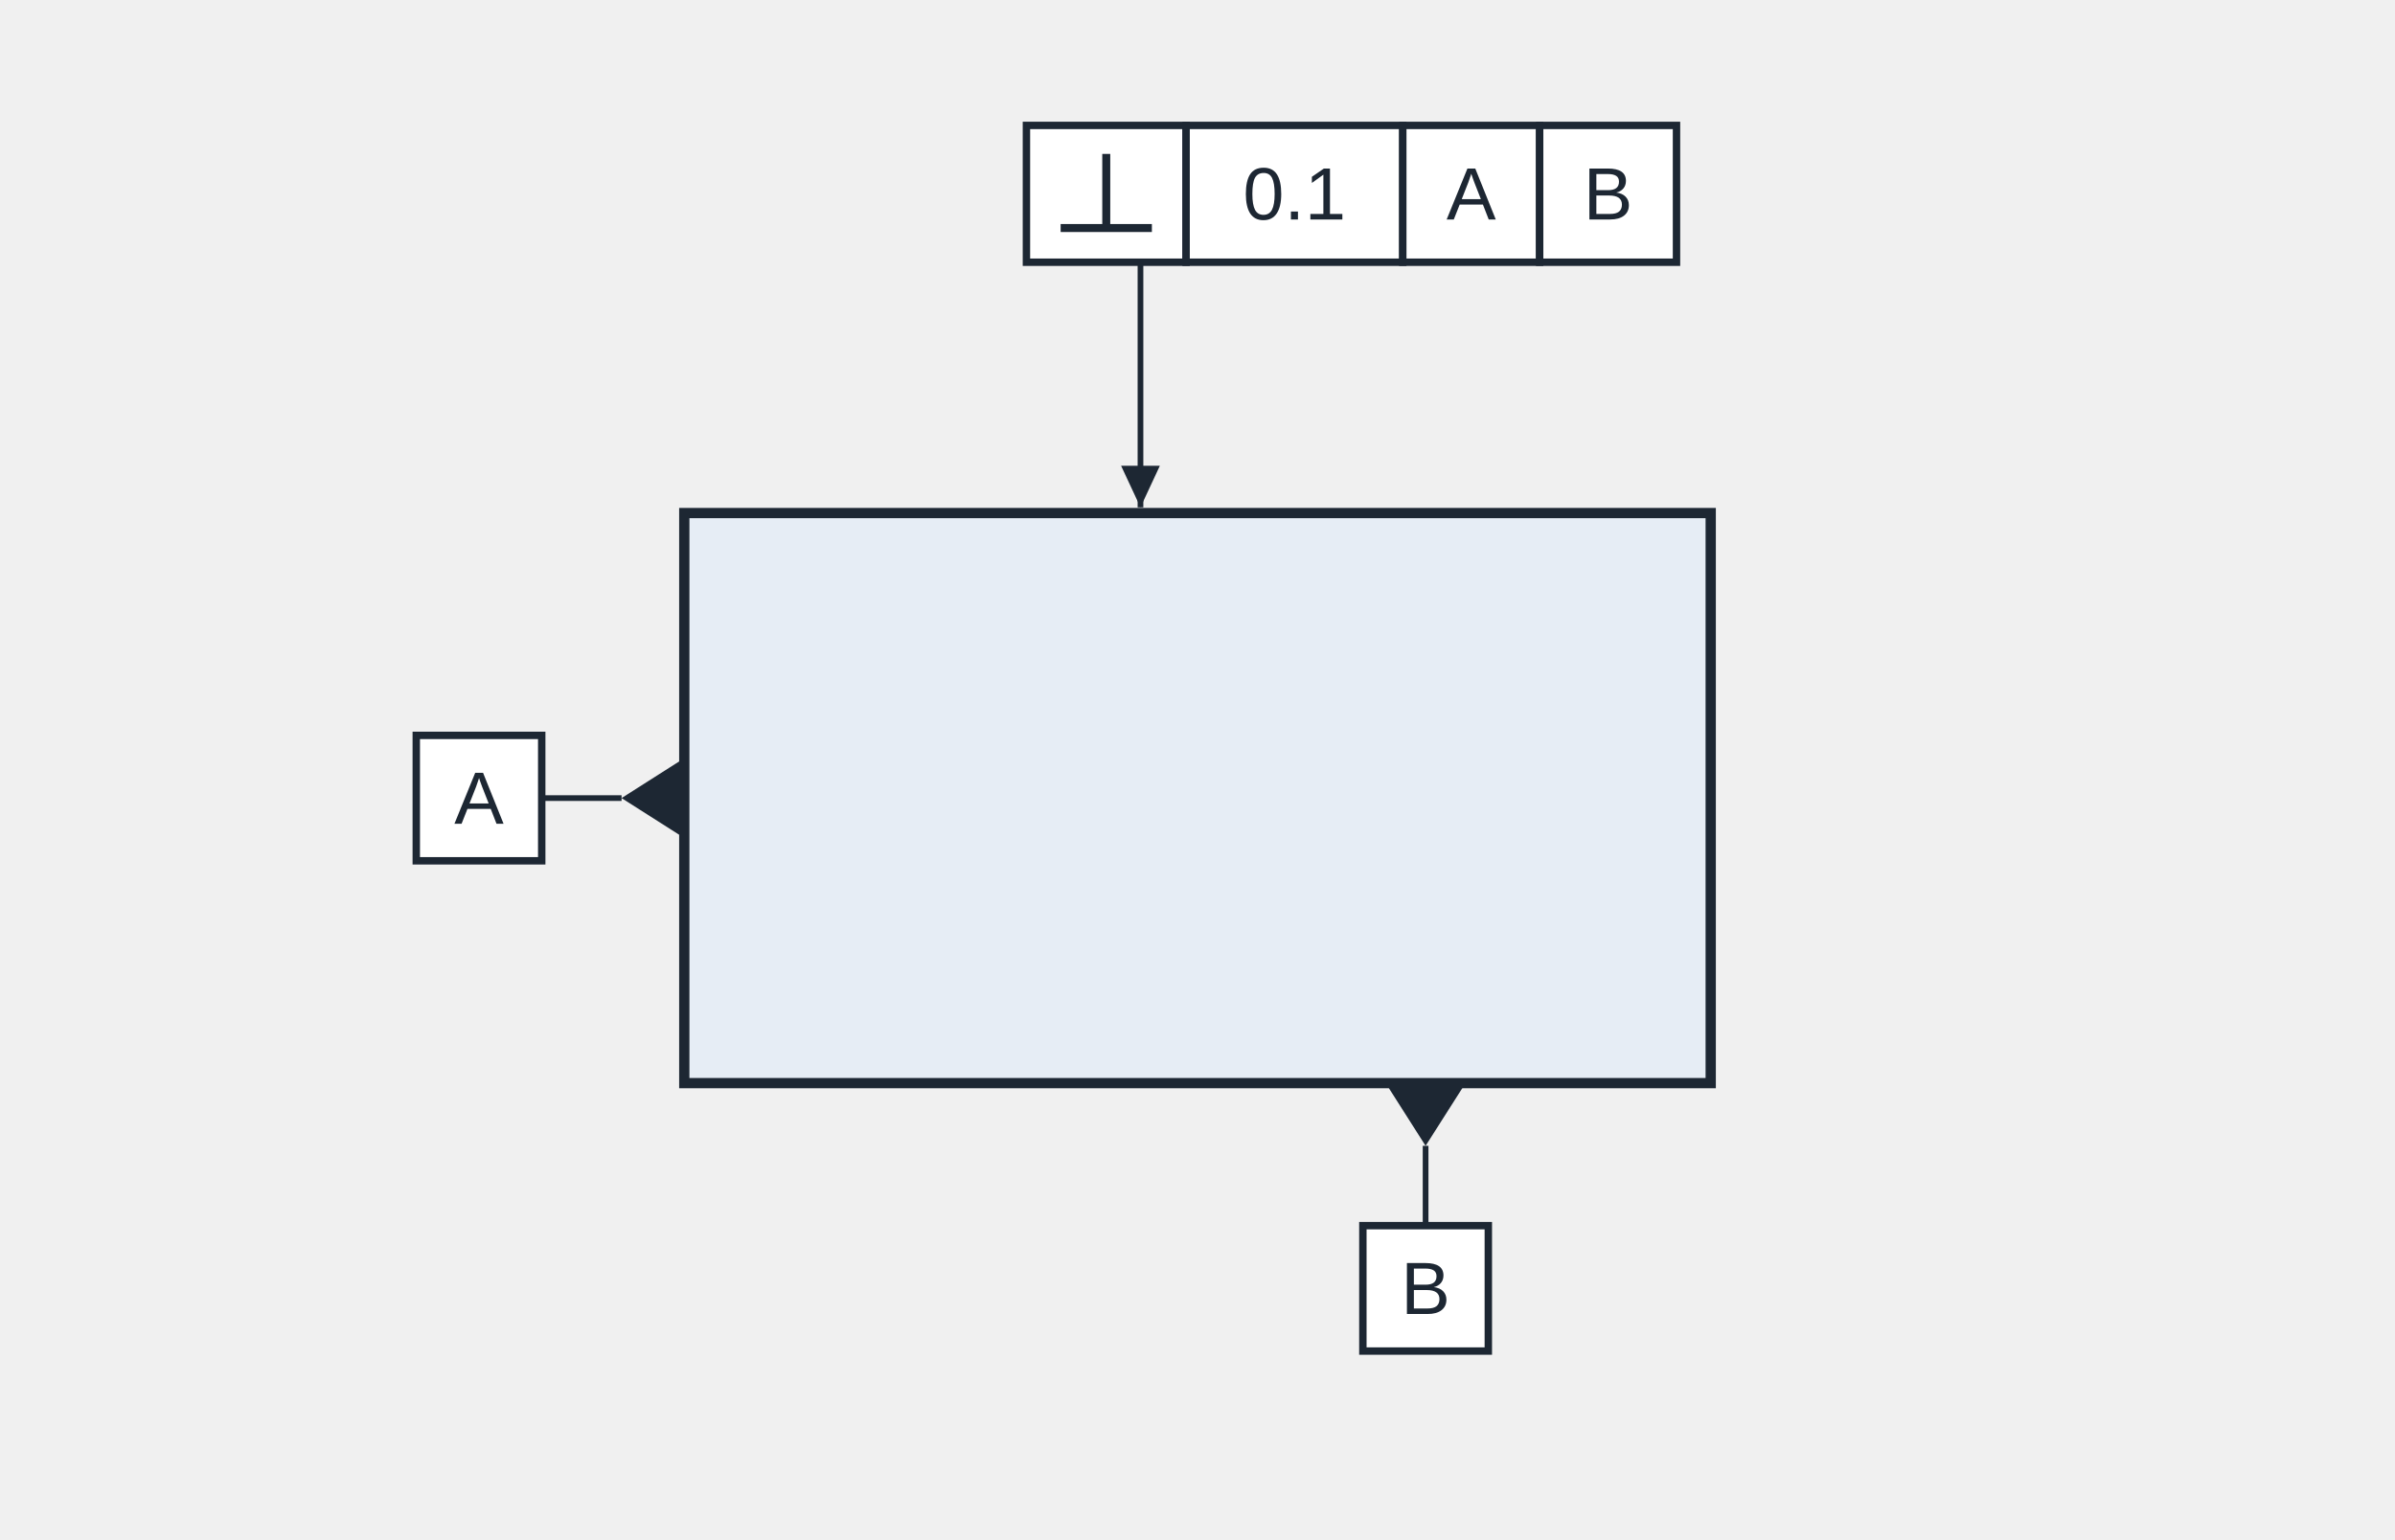
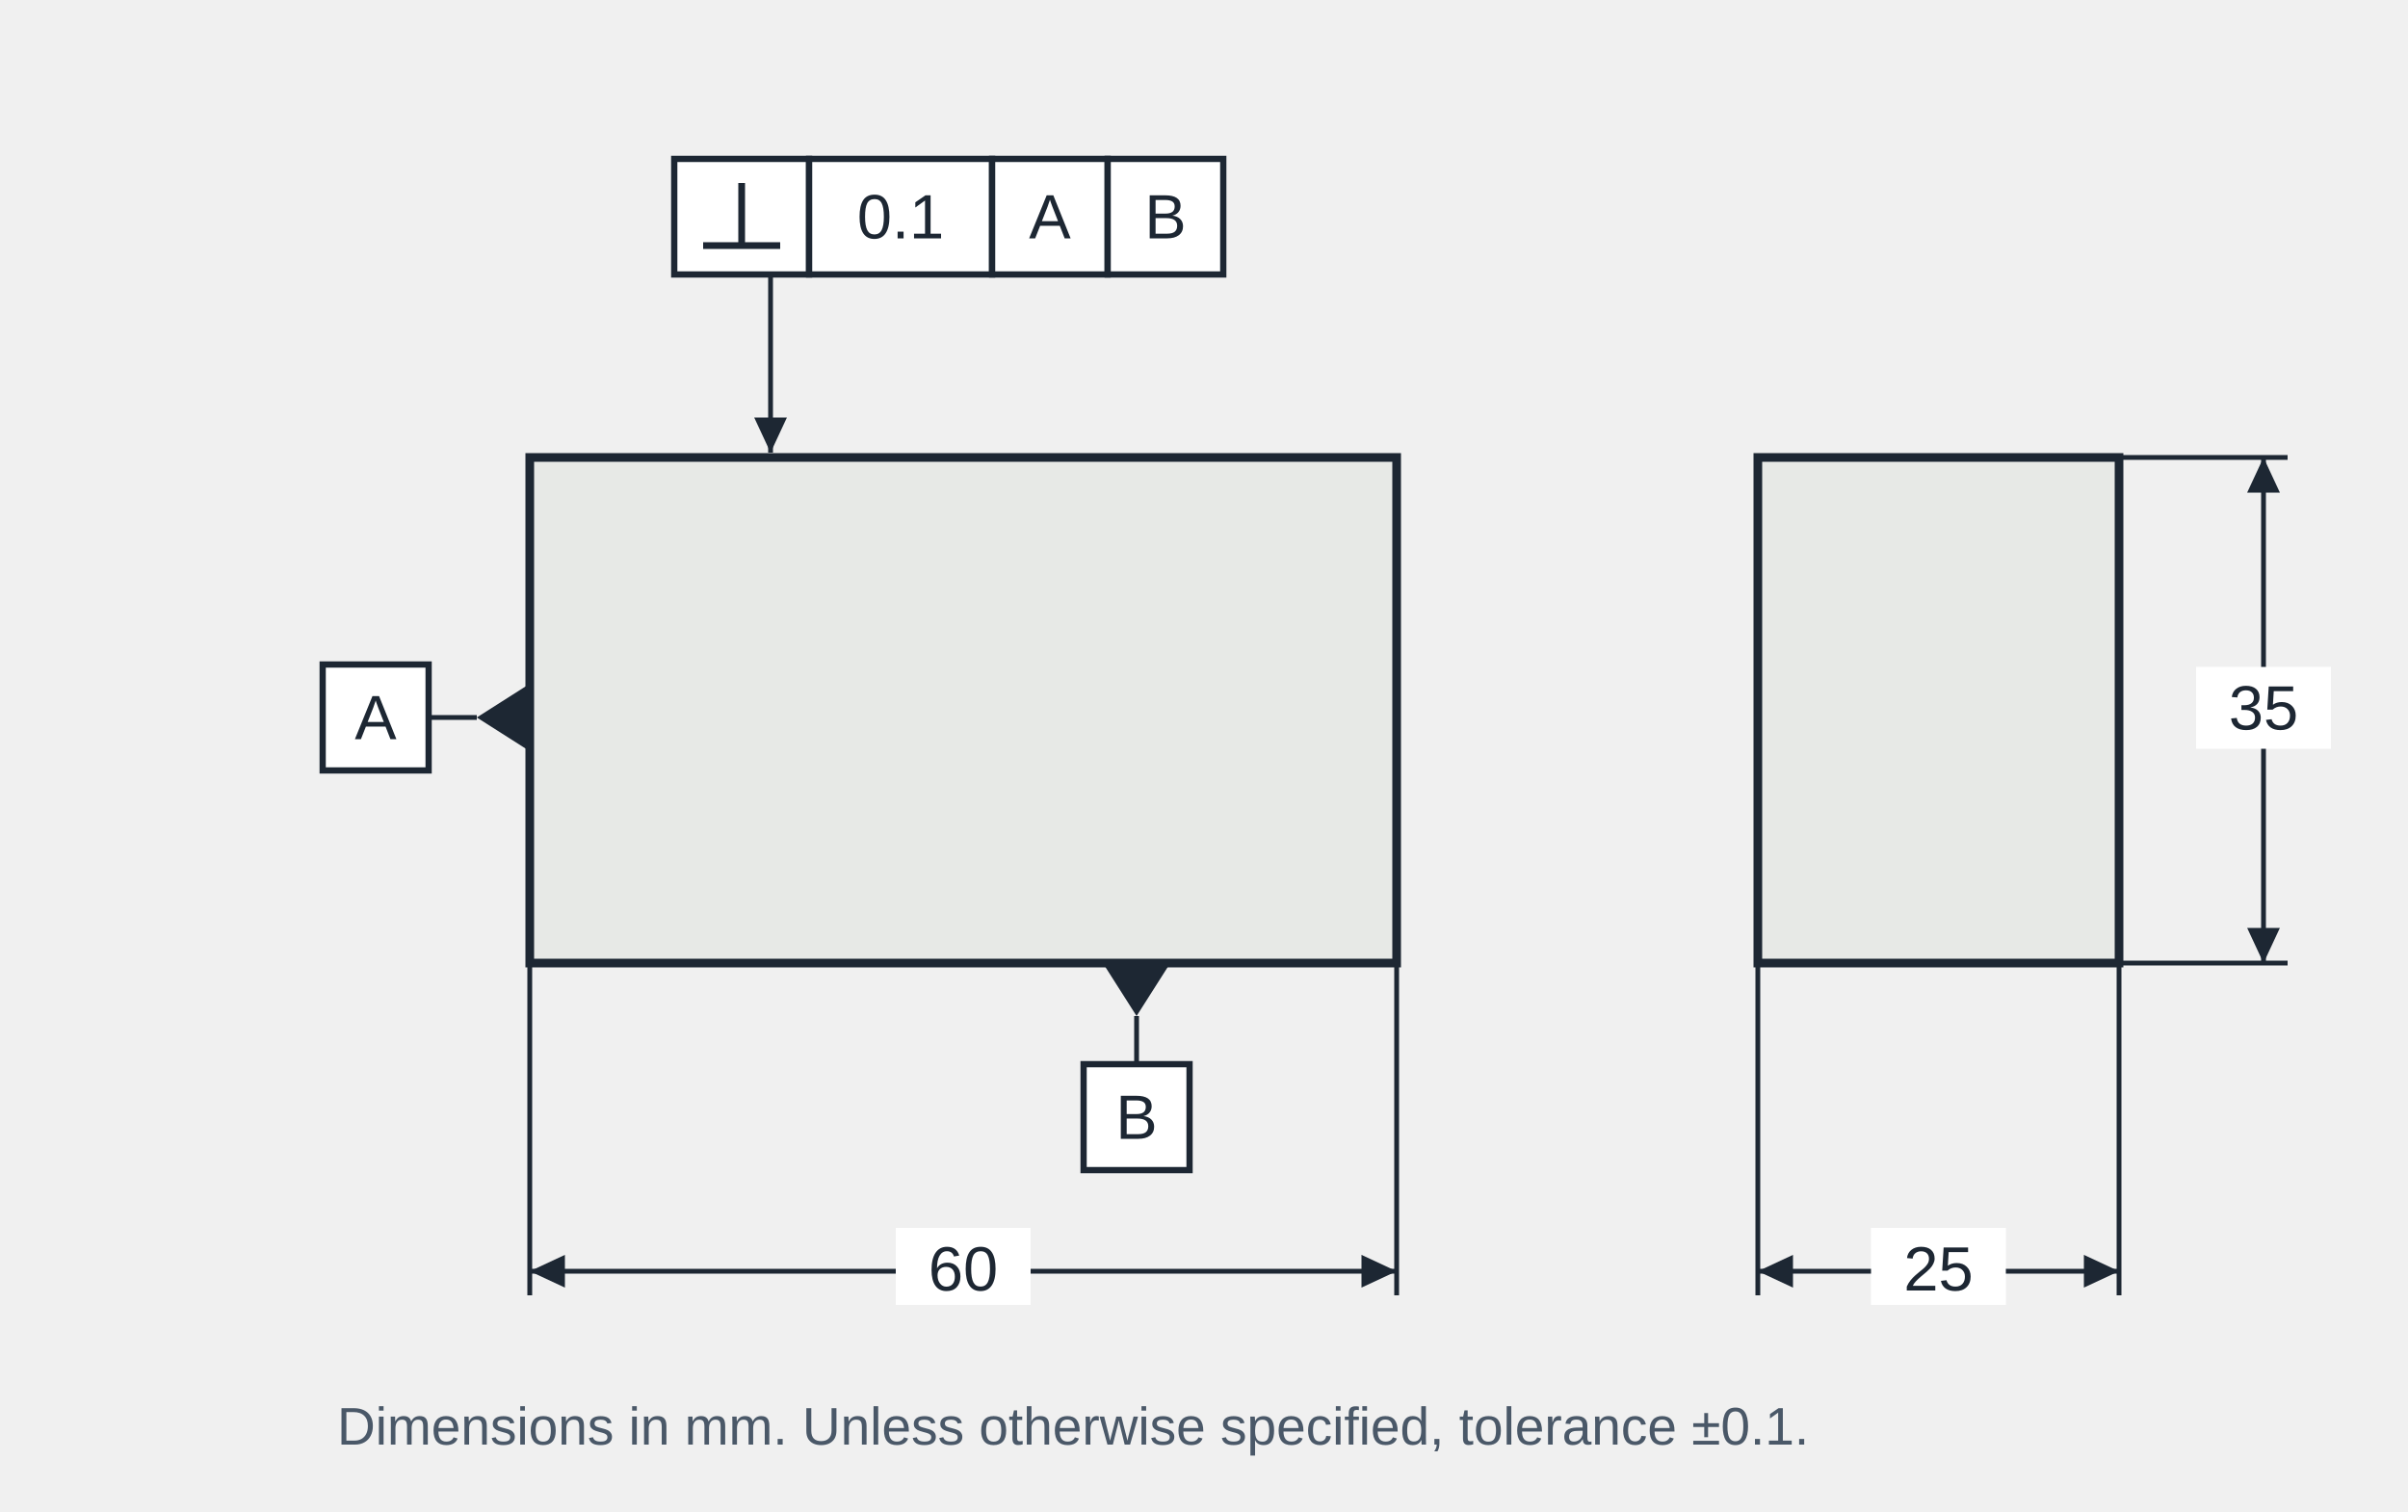
- <svg xmlns="http://www.w3.org/2000/svg" viewBox="0 0 420 270" role="img" aria-label="Block with datum A on the left face, datum B on the bottom face, and a perpendicularity frame on the top face">
+ <svg xmlns="http://www.w3.org/2000/svg" viewBox="0 0 500 314" role="img" aria-label="Block in front and side views with datum A on the left face, datum B on the bottom face, and a perpendicularity frame on the top face">
  <style>
- .d-part{fill:#e6edf5;stroke:#1d2733;stroke-width:1.8}
+ .d-part{fill:#e7e9e6;stroke:#1d2733;stroke-width:1.8}
.d-ln{stroke:#1d2733;stroke-width:1.4;fill:none}
.d-thin{stroke:#1d2733;stroke-width:1;fill:none}
.d-center{stroke:#1d2733;stroke-width:0.9;fill:none;stroke-dasharray:14 3 3 3}
.d-zone{stroke:#b42318;stroke-width:1.4;fill:none;stroke-dasharray:6 4}
.d-zonefill{fill:#b42318;fill-opacity:0.08;stroke:none}
.d-txt{font-family:Arial,Helvetica,sans-serif;font-size:13px;fill:#1d2733}
.d-small{font-family:Arial,Helvetica,sans-serif;font-size:11px;fill:#4a5868}
.d-fill{fill:#1d2733;stroke:none}
.d-box{fill:#fff;stroke:#1d2733;stroke-width:1.3}
</style>
-   <rect x="120" y="90" width="180" height="100" class="d-part" />
-   <polygon points="120,133 120,147 109,140" class="d-fill" />
-   <line x1="109" y1="140" x2="95" y2="140" class="d-thin" />
-   <rect x="73" y="129" width="22" height="22" class="d-box" />
-   <text x="84" y="144.5" class="d-txt" text-anchor="middle">A</text>
-   <polygon points="243,190 257,190 250,201" class="d-fill" />
-   <line x1="250" y1="201" x2="250" y2="215" class="d-thin" />
-   <rect x="239" y="215" width="22" height="22" class="d-box" />
-   <text x="250" y="230.5" class="d-txt" text-anchor="middle">B</text>
-   <rect x="180" y="22" width="28" height="24" class="d-box" />
-   <line x1="186.0" y1="40.0" x2="202.0" y2="40.0" class="d-ln" />
-   <line x1="194.0" y1="40.0" x2="194.0" y2="27.0" class="d-ln" />
-   <rect x="208" y="22" width="38" height="24" class="d-box" />
-   <text x="227.0" y="38.5" class="d-txt" text-anchor="middle">0.1</text>
-   <rect x="246" y="22" width="24" height="24" class="d-box" />
-   <text x="258.0" y="38.5" class="d-txt" text-anchor="middle">A</text>
-   <rect x="270" y="22" width="24" height="24" class="d-box" />
-   <text x="282.0" y="38.5" class="d-txt" text-anchor="middle">B</text>
-   <polyline points="200,46 200,89" class="d-thin" />
-   <polygon points="200.0,89.0 196.6,81.7 203.4,81.7" class="d-fill" />
-   <line x1="120" y1="94" x2="120" y2="186" class="target" stroke="transparent" stroke-width="16" data-target="left" tabindex="0" role="button" aria-label="Left face" />
-   <line x1="124" y1="190" x2="296" y2="190" class="target" stroke="transparent" stroke-width="16" data-target="bottom" tabindex="0" role="button" aria-label="Bottom face" />
-   <line x1="124" y1="90" x2="296" y2="90" class="target" stroke="transparent" stroke-width="16" data-target="top" tabindex="0" role="button" aria-label="Top face" />
-   <line x1="300" y1="94" x2="300" y2="186" class="target" stroke="transparent" stroke-width="16" data-target="right" tabindex="0" role="button" aria-label="Right face" />
+   <polygon points="110,200 290,200 290,95 110,95" class="d-part" />
+   <rect x="365" y="95" width="75" height="105" class="d-part" />
+   <line x1="110" y1="200" x2="110" y2="269" class="d-thin" />
+   <line x1="290" y1="200" x2="290" y2="269" class="d-thin" />
+   <line x1="110" y1="264" x2="290" y2="264" class="d-thin" />
+   <polygon points="110.0,264.0 117.3,260.6 117.3,267.4" class="d-fill" />
+   <polygon points="290.0,264.0 282.7,267.4 282.7,260.6" class="d-fill" />
+   <rect x="186.0" y="255" width="28" height="16" fill="#fff" />
+   <text x="200.0" y="268" class="d-txt" text-anchor="middle">60</text>
+   <line x1="365" y1="200" x2="365" y2="269" class="d-thin" />
+   <line x1="440" y1="200" x2="440" y2="269" class="d-thin" />
+   <line x1="365" y1="264" x2="440" y2="264" class="d-thin" />
+   <polygon points="365.0,264.0 372.3,260.6 372.3,267.4" class="d-fill" />
+   <polygon points="440.0,264.0 432.7,267.4 432.7,260.6" class="d-fill" />
+   <rect x="388.5" y="255" width="28" height="16" fill="#fff" />
+   <text x="402.5" y="268" class="d-txt" text-anchor="middle">25</text>
+   <line x1="440" y1="95" x2="475" y2="95" class="d-thin" />
+   <line x1="440" y1="200" x2="475" y2="200" class="d-thin" />
+   <line x1="470" y1="95" x2="470" y2="200" class="d-thin" />
+   <polygon points="470.0,95.0 473.4,102.3 466.6,102.3" class="d-fill" />
+   <polygon points="470.0,200.0 466.6,192.7 473.4,192.7" class="d-fill" />
+   <rect x="456.0" y="138.5" width="28" height="17" fill="#fff" />
+   <text x="470" y="151.5" class="d-txt" text-anchor="middle">35</text>
+   <text x="70" y="300" class="d-small" text-anchor="start">Dimensions in mm. Unless otherwise specified, tolerance ±0.1.</text>
+   <polygon points="110,142 110,156 99,149" class="d-fill" />
+   <line x1="99" y1="149" x2="89" y2="149" class="d-thin" />
+   <rect x="67" y="138" width="22" height="22" class="d-box" />
+   <text x="78" y="153.5" class="d-txt" text-anchor="middle">A</text>
+   <polygon points="229,200 243,200 236,211" class="d-fill" />
+   <line x1="236" y1="211" x2="236" y2="221" class="d-thin" />
+   <rect x="225" y="221" width="22" height="22" class="d-box" />
+   <text x="236" y="236.5" class="d-txt" text-anchor="middle">B</text>
+   <rect x="140" y="33" width="28" height="24" class="d-box" />
+   <line x1="146.0" y1="51.0" x2="162.0" y2="51.0" class="d-ln" />
+   <line x1="154.0" y1="51.0" x2="154.0" y2="38.0" class="d-ln" />
+   <rect x="168" y="33" width="38" height="24" class="d-box" />
+   <text x="187.0" y="49.5" class="d-txt" text-anchor="middle">0.1</text>
+   <rect x="206" y="33" width="24" height="24" class="d-box" />
+   <text x="218.0" y="49.5" class="d-txt" text-anchor="middle">A</text>
+   <rect x="230" y="33" width="24" height="24" class="d-box" />
+   <text x="242.0" y="49.5" class="d-txt" text-anchor="middle">B</text>
+   <polyline points="160,57 160,94" class="d-thin" />
+   <polygon points="160.0,94.0 156.6,86.7 163.4,86.7" class="d-fill" />
+   <line x1="110" y1="99" x2="110" y2="196" class="target" stroke="transparent" stroke-width="16" data-target="left" tabindex="0" role="button" aria-label="Left face" />
+   <line x1="114" y1="200" x2="286" y2="200" class="target" stroke="transparent" stroke-width="16" data-target="bottom" tabindex="0" role="button" aria-label="Bottom face" />
+   <line x1="114" y1="95" x2="286" y2="95" class="target" stroke="transparent" stroke-width="16" data-target="top" tabindex="0" role="button" aria-label="Top face" />
+   <line x1="290" y1="99" x2="290" y2="196" class="target" stroke="transparent" stroke-width="16" data-target="right" tabindex="0" role="button" aria-label="Right face" />
</svg>
